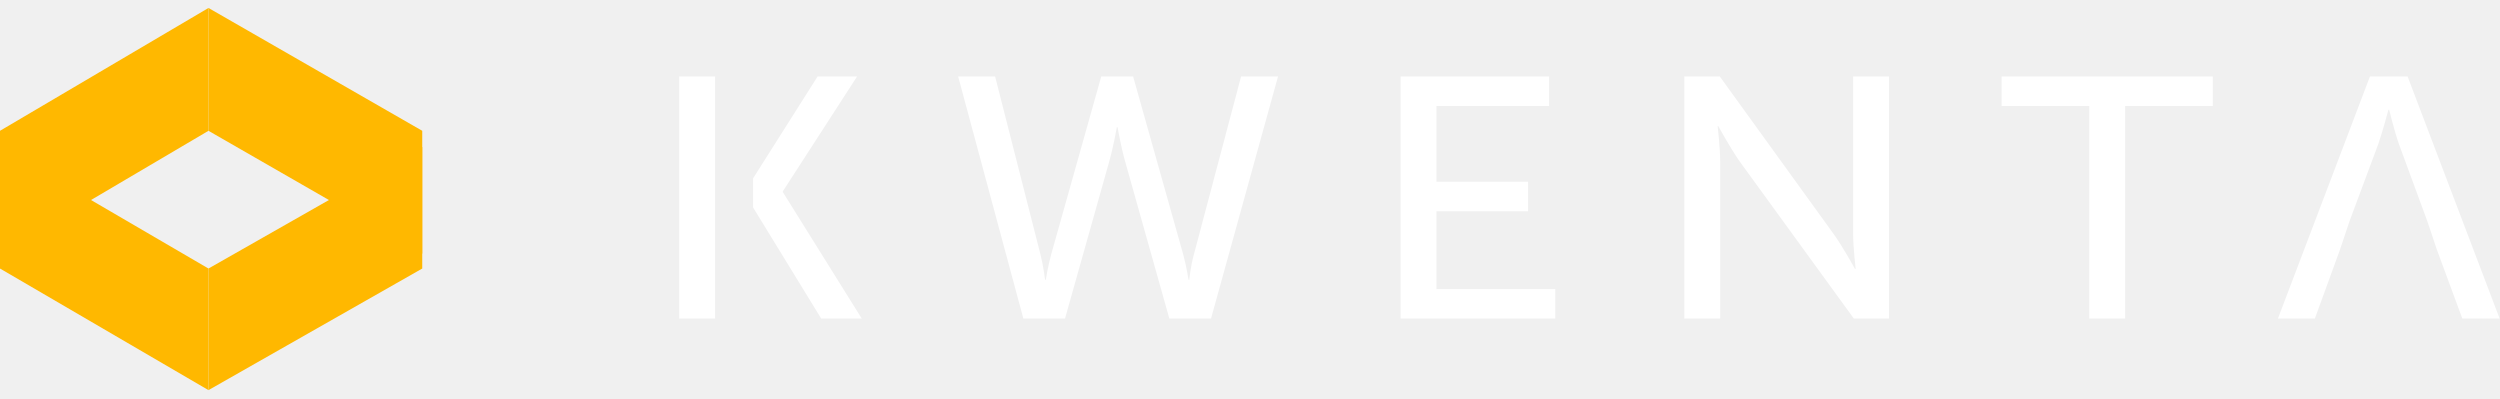
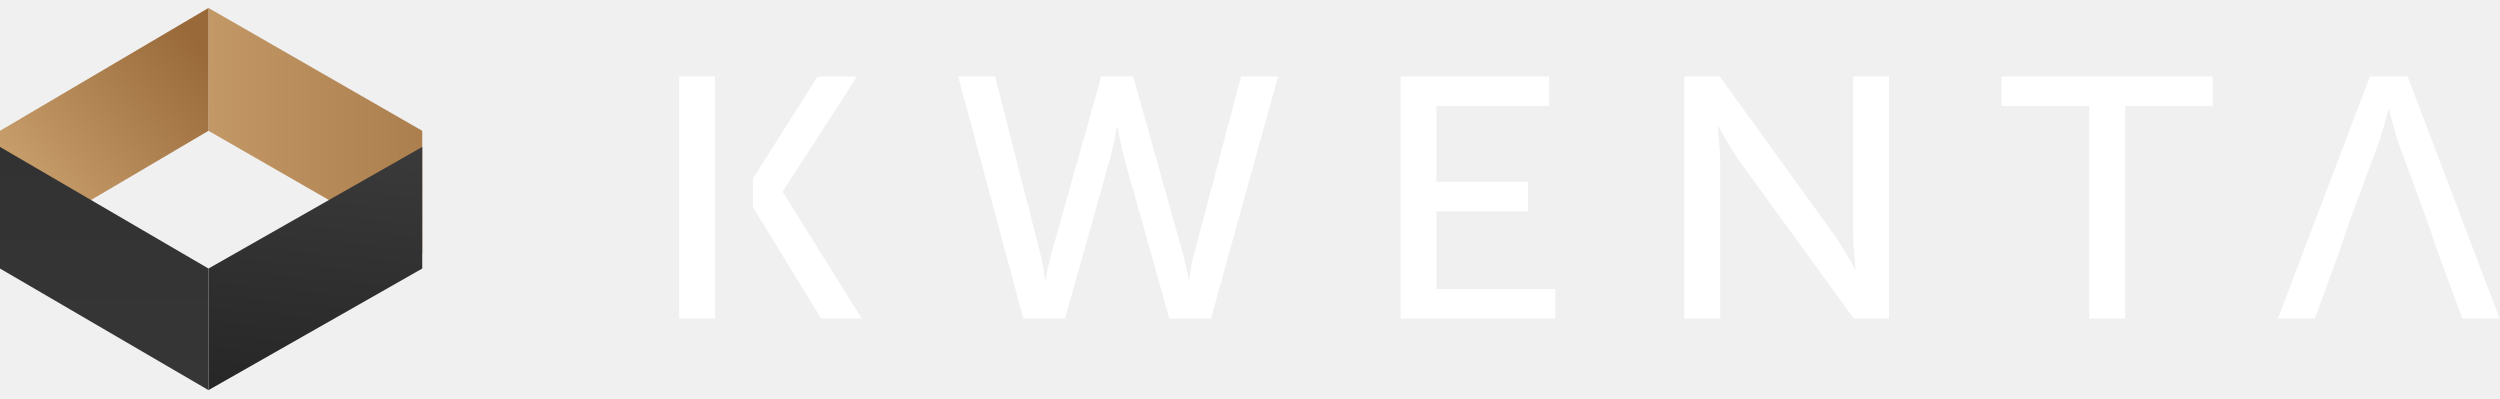
<svg xmlns="http://www.w3.org/2000/svg" width="157" height="25" viewBox="0 0 157 25" fill="none">
-   <path d="M13.092 0.5L26.517 8.214V15.929L13.092 8.214V0.5Z" fill="#FFB800" />
-   <path d="M13.092 24.5L26.517 16.864V9.227L13.092 16.864V24.5Z" fill="#FFB800" />
-   <path d="M13.092 0.5L0 8.214V15.929L13.092 8.214V0.5Z" fill="#FFB800" />
-   <path d="M13.092 24.5L0 16.864V9.227L13.092 16.864V24.5Z" fill="#FFB800" />
+   <path d="M13.092 0.5L26.517 8.214V15.929L13.092 8.214V0.5Z" fill="url(#paint0_linear_264_13644)" />
+   <path d="M13.092 24.5L26.517 16.864V9.227L13.092 16.864V24.5Z" fill="url(#paint1_linear_264_13644)" />
+   <path d="M13.092 0.5L0 8.214V15.929L13.092 8.214V0.5Z" fill="url(#paint2_linear_264_13644)" />
+   <path d="M13.092 24.5L0 16.864V9.227L13.092 16.864V24.5Z" fill="url(#paint3_linear_264_13644)" />
  <path fill-rule="evenodd" clip-rule="evenodd" d="M42.653 20.006H44.906V13.029H44.907V11.199H44.906V4.804H42.653V20.006ZM47.294 13.029H47.293V11.199H47.294L51.344 4.804H53.824L49.16 12.017V12.06L54.119 20.006H51.571L47.294 13.029ZM69.158 4.804L66.019 15.958C65.791 16.798 65.678 17.573 65.678 17.573H65.632C65.632 17.573 65.541 16.776 65.336 15.958L62.493 4.804H60.172L64.267 20.006H66.883L69.659 10.144C69.932 9.175 70.137 7.991 70.137 7.991H70.182C70.182 7.991 70.387 9.175 70.66 10.144L73.435 20.006H76.052L80.26 4.804H77.94L74.982 15.958C74.755 16.776 74.687 17.573 74.687 17.573H74.641C74.641 17.573 74.527 16.798 74.3 15.958L71.16 4.804H69.158ZM97.67 20.006H87.956V4.804H97.283V6.656H90.208V11.414H95.964V13.266H90.208V18.154H97.67V20.006ZM105.774 20.006H108.027V10.144C108.027 9.283 107.868 7.926 107.868 7.926H107.913C107.913 7.926 108.664 9.304 109.255 10.144L116.422 20.006H118.628V4.804H116.376V14.688C116.376 15.527 116.535 16.884 116.535 16.884H116.49C116.49 16.884 115.739 15.506 115.148 14.688L108.004 4.804H105.774V20.006ZM133.458 20.006H131.205V6.656H125.7V4.804H138.963V6.656H133.458V20.006ZM154.634 20.006H156.977L151.198 4.804H148.832L143.054 20.006H145.374L146.943 15.7L146.943 15.7L147.558 13.869L147.558 13.869L149.356 9.046C149.629 8.271 149.993 6.892 149.993 6.892H150.038C150.038 6.892 150.379 8.271 150.652 9.046L152.427 13.869H152.428L153.039 15.689L154.634 20.006Z" fill="white" />
  <defs>
    <linearGradient id="paint0_linear_264_13644" x1="37.963" y1="8.171" x2="4.861" y2="8.171" gradientUnits="userSpaceOnUse">
      <stop stop-color="#996939" />
      <stop offset="1" stop-color="#D0A875" />
    </linearGradient>
    <linearGradient id="paint1_linear_264_13644" x1="19.805" y1="24.5" x2="22.729" y2="-4.747" gradientUnits="userSpaceOnUse">
      <stop stop-color="#272728" />
      <stop offset="1" stop-color="#4B4B4B" />
    </linearGradient>
    <linearGradient id="paint2_linear_264_13644" x1="13.173" y1="3.663" x2="0.554" y2="14.109" gradientUnits="userSpaceOnUse">
      <stop stop-color="#996939" />
      <stop offset="1" stop-color="#D0A875" />
    </linearGradient>
    <linearGradient id="paint3_linear_264_13644" x1="6.546" y1="24.5" x2="6.546" y2="9.227" gradientUnits="userSpaceOnUse">
      <stop stop-color="#363636" />
      <stop offset="1" stop-color="#333232" />
    </linearGradient>
  </defs>
</svg>
